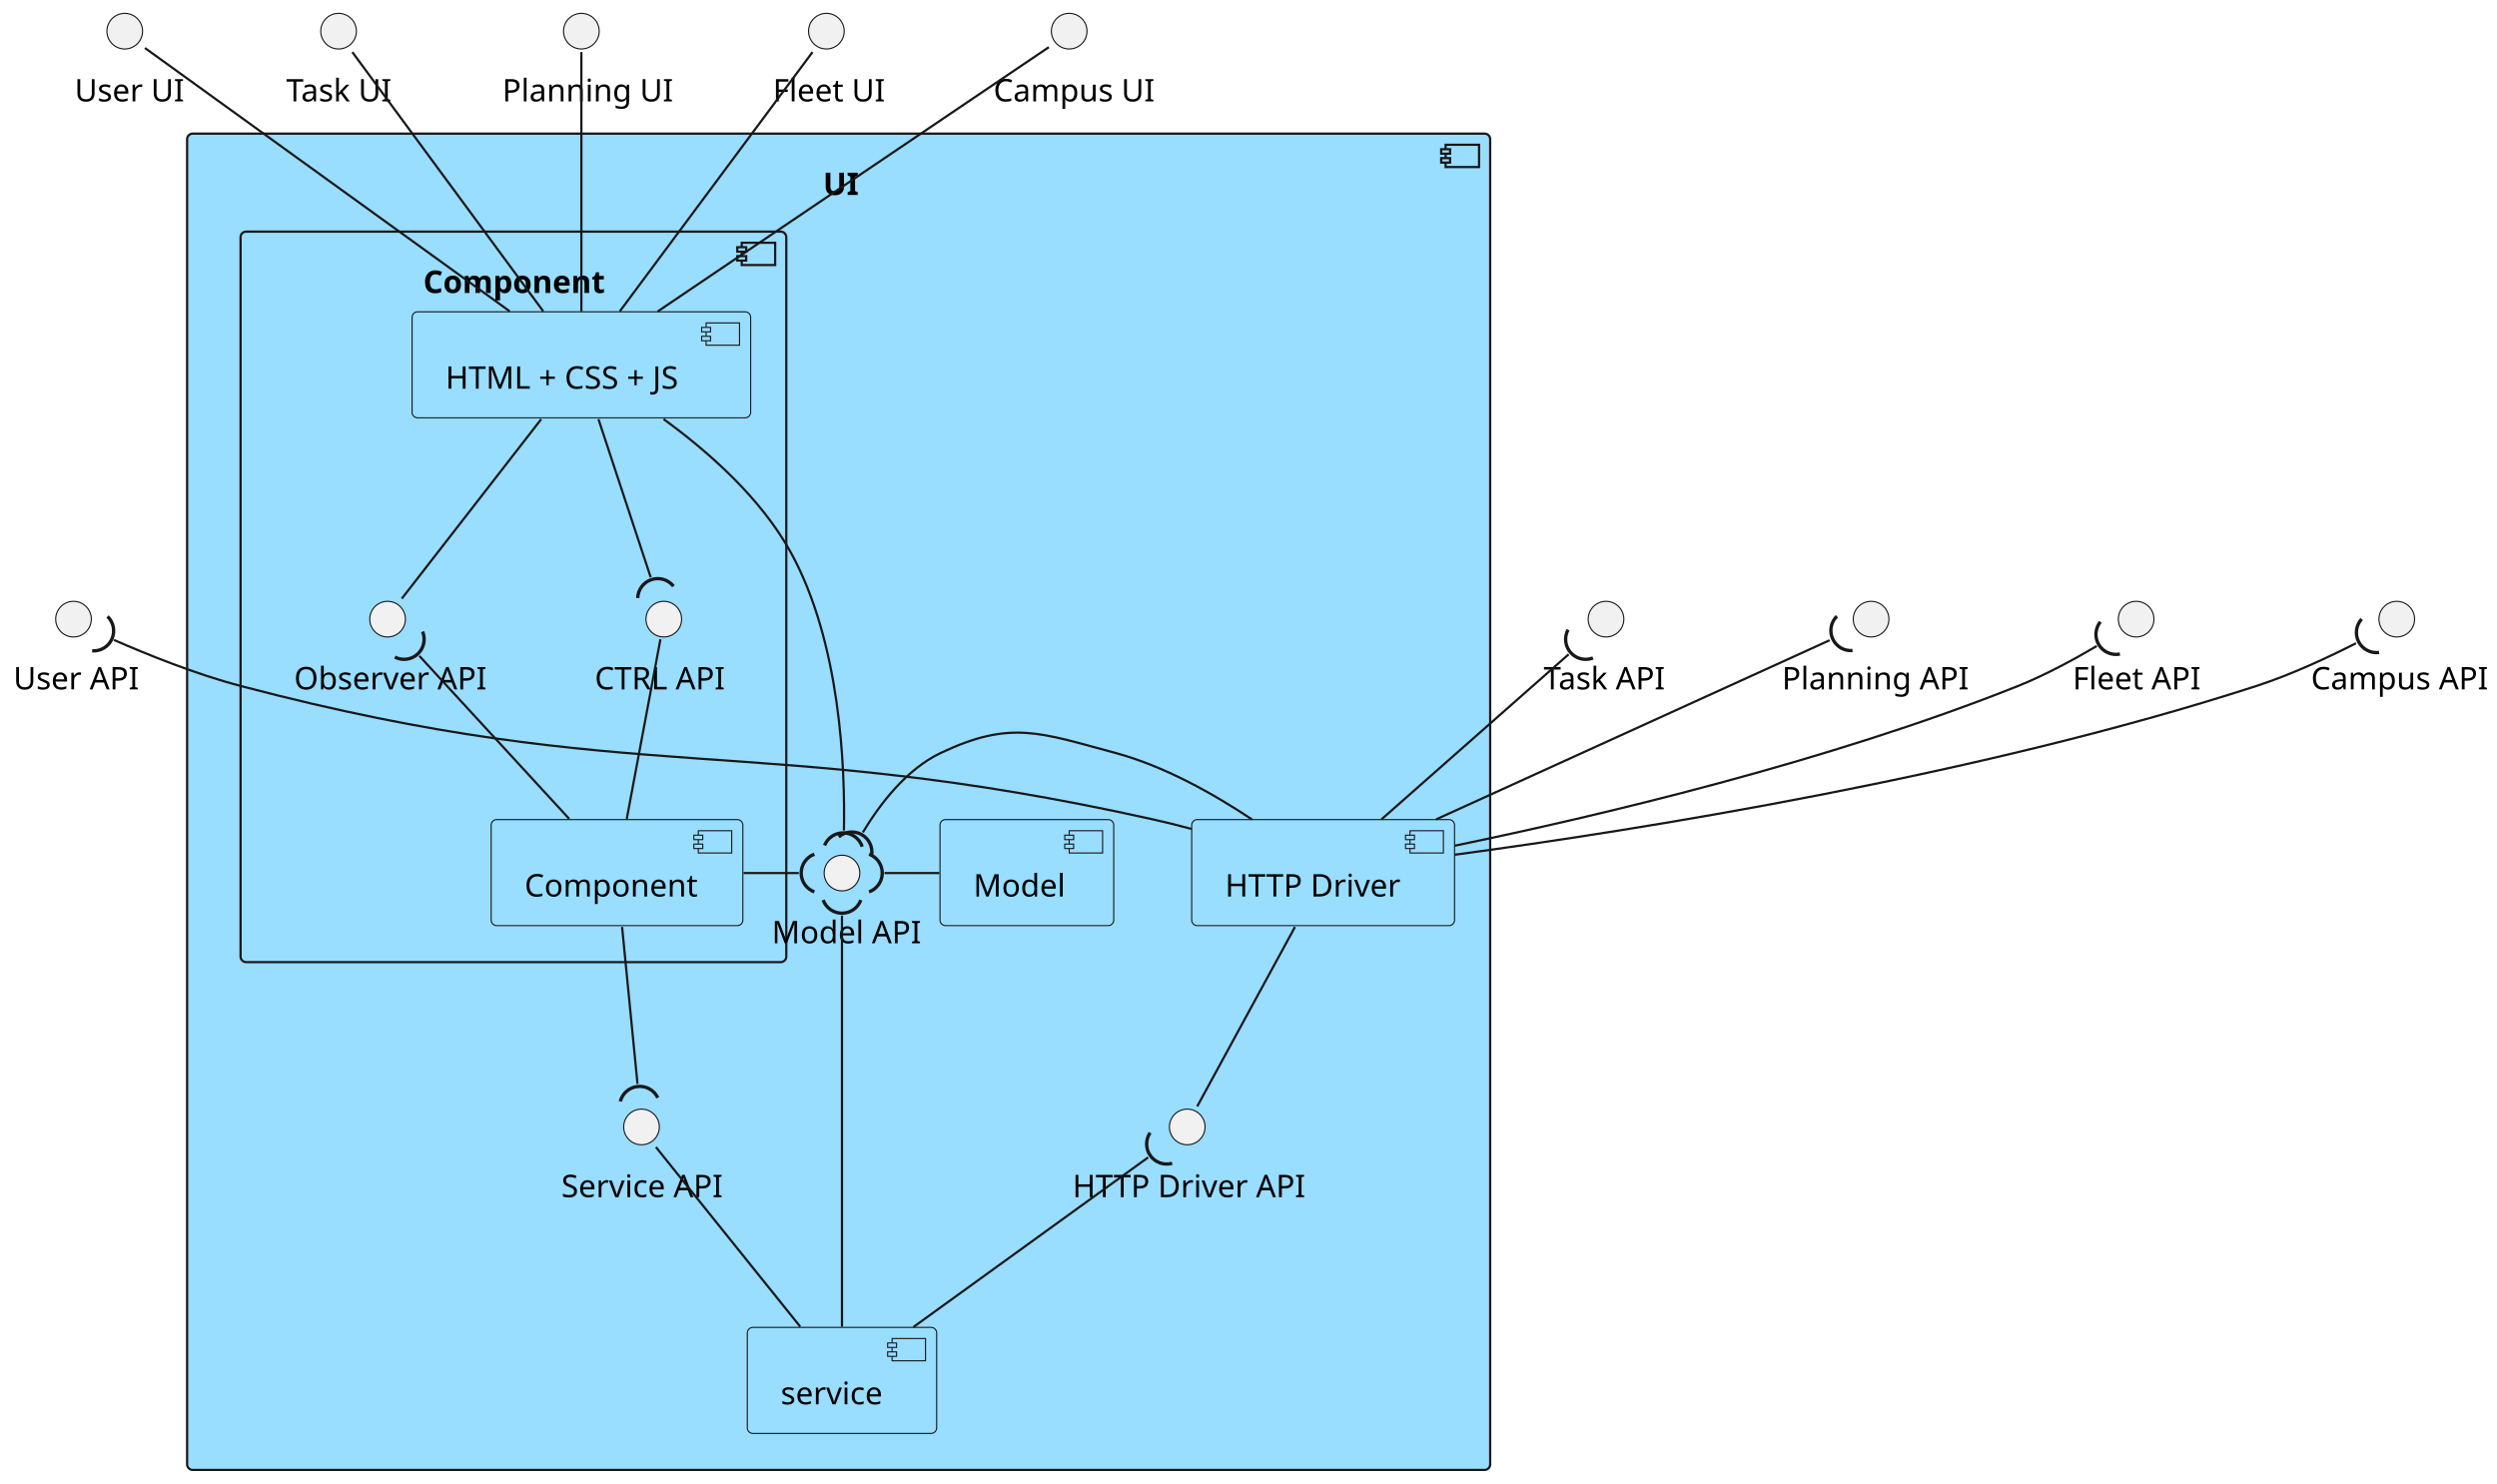
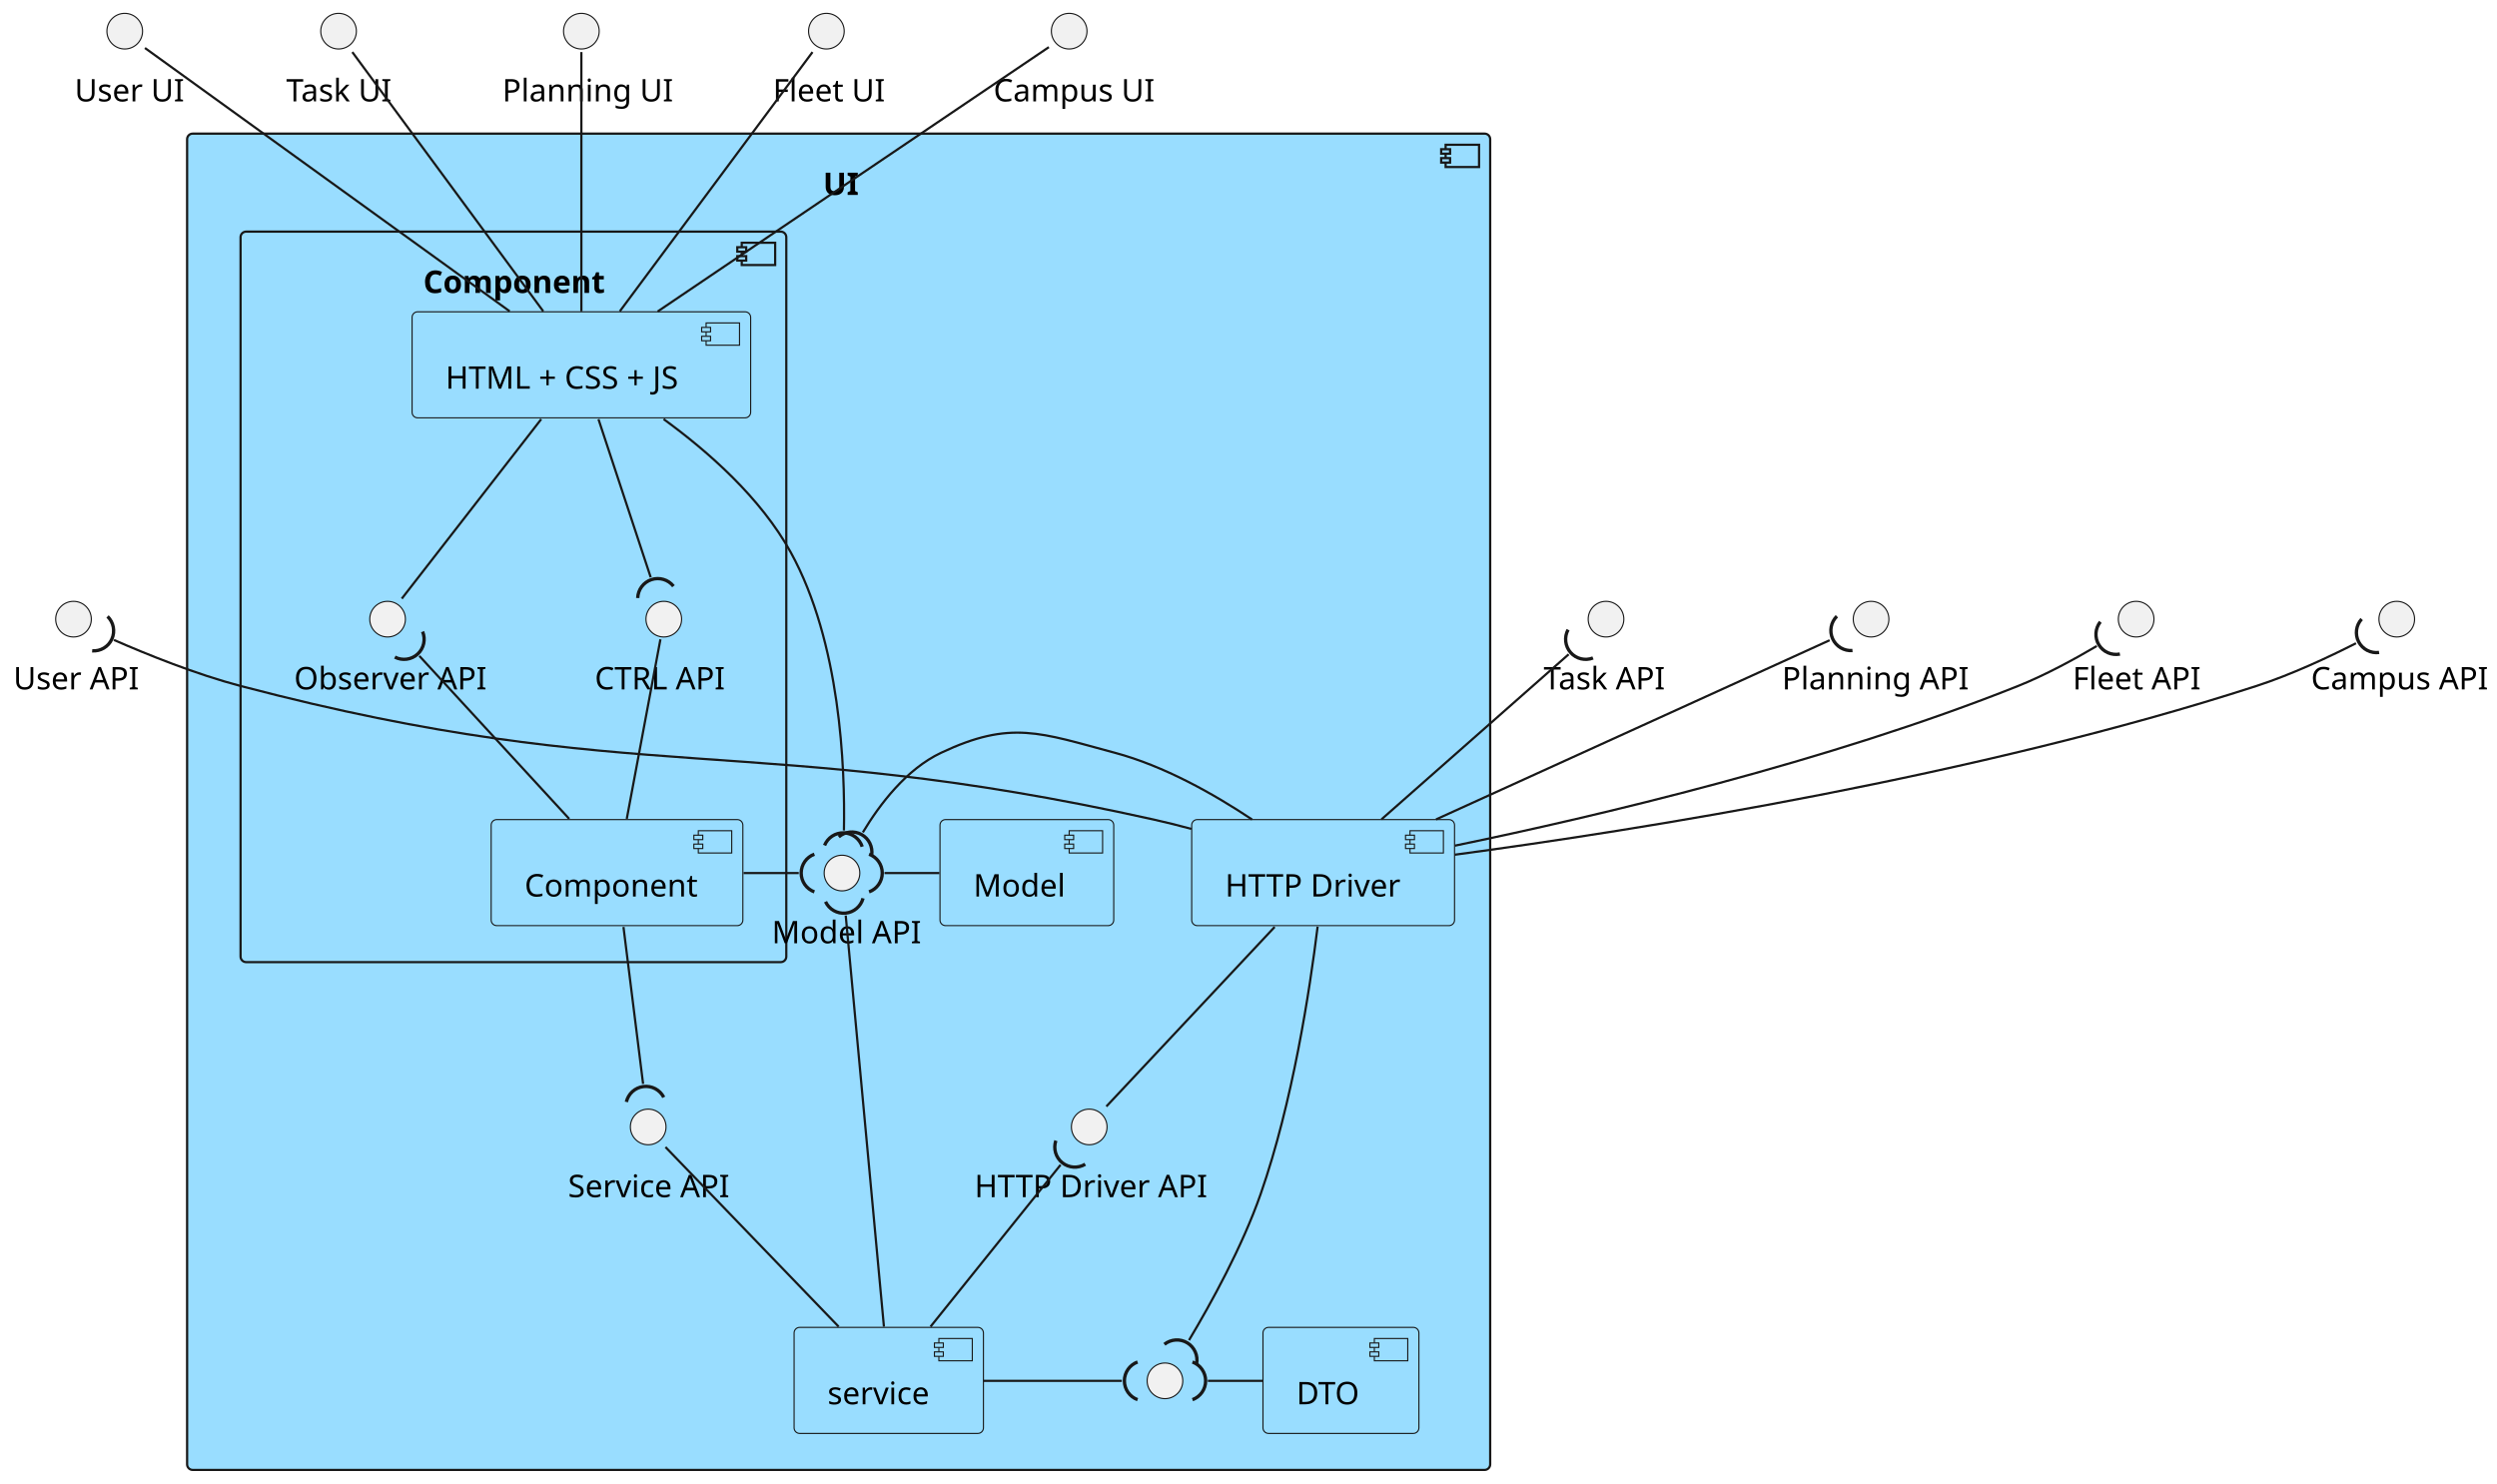
<svg xmlns="http://www.w3.org/2000/svg" contentStyleType="text/css" height="666px" preserveAspectRatio="none" style="width:1121px;height:666px;background:#FFFFFF;" version="1.1" viewBox="0 0 1121 666" width="1121px" zoomAndPan="magnify">
  <defs />
  <g>
    <g id="cluster_ui">
      <rect fill="#99DDFF" height="600" rx="2.5" ry="2.5" style="stroke:#181818;stroke-width:1.0;" width="585" x="84" y="60" />
      <rect fill="#99DDFF" height="10" style="stroke:#181818;stroke-width:1.0;" width="15" x="649" y="65" />
      <rect fill="#99DDFF" height="2" style="stroke:#181818;stroke-width:1.0;" width="4" x="647" y="67" />
      <rect fill="#99DDFF" height="2" style="stroke:#181818;stroke-width:1.0;" width="4" x="647" y="71" />
      <text fill="#000000" font-family="sans-serif" font-size="14" font-weight="bold" lengthAdjust="spacing" textLength="14" x="369.5" y="87.533">UI</text>
    </g>
    <g id="cluster_x">
      <rect fill="#99DDFF" height="328" rx="2.5" ry="2.5" style="stroke:#181818;stroke-width:1.0;" width="245" x="108" y="104" />
      <rect fill="#99DDFF" height="10" style="stroke:#181818;stroke-width:1.0;" width="15" x="333" y="109" />
      <rect fill="#99DDFF" height="2" style="stroke:#181818;stroke-width:1.0;" width="4" x="331" y="111" />
      <rect fill="#99DDFF" height="2" style="stroke:#181818;stroke-width:1.0;" width="4" x="331" y="115" />
      <text fill="#000000" font-family="sans-serif" font-size="14" font-weight="bold" lengthAdjust="spacing" textLength="81" x="190" y="131.533">Component</text>
    </g>
    <g id="elem_Model_API">
      <ellipse cx="378" cy="392" fill="#F1F1F1" rx="8" ry="8" style="stroke:#181818;stroke-width:0.5;" />
      <text fill="#000000" font-family="sans-serif" font-size="14" lengthAdjust="spacing" textLength="63" x="346.5" y="423.533">Model API</text>
    </g>
    <g id="elem_Service_API">
-       <ellipse cx="288" cy="506" fill="#F1F1F1" rx="8" ry="8" style="stroke:#181818;stroke-width:0.5;" />
-       <text fill="#000000" font-family="sans-serif" font-size="14" lengthAdjust="spacing" textLength="72" x="252" y="537.533">Service API</text>
+       <ellipse cx="291" cy="506" fill="#F1F1F1" rx="8" ry="8" style="stroke:#181818;stroke-width:0.5;" />
+       <text fill="#000000" font-family="sans-serif" font-size="14" lengthAdjust="spacing" textLength="72" x="255" y="537.533">Service API</text>
    </g>
    <g id="elem_Driver_API">
-       <ellipse cx="533" cy="506" fill="#F1F1F1" rx="8" ry="8" style="stroke:#181818;stroke-width:0.5;" />
-       <text fill="#000000" font-family="sans-serif" font-size="14" lengthAdjust="spacing" textLength="103" x="481.5" y="537.533">HTTP Driver API</text>
+       <ellipse cx="489" cy="506" fill="#F1F1F1" rx="8" ry="8" style="stroke:#181818;stroke-width:0.5;" />
+       <text fill="#000000" font-family="sans-serif" font-size="14" lengthAdjust="spacing" textLength="103" x="437.5" y="537.533">HTTP Driver API</text>
    </g>
    <g id="elem_service">
-       <rect fill="#99DDFF" height="47.609" rx="2.5" ry="2.5" style="stroke:#181818;stroke-width:0.5;" width="85" x="335.5" y="596" />
-       <rect fill="#99DDFF" height="10" style="stroke:#181818;stroke-width:0.5;" width="15" x="400.5" y="601" />
-       <rect fill="#99DDFF" height="2" style="stroke:#181818;stroke-width:0.5;" width="4" x="398.5" y="603" />
-       <rect fill="#99DDFF" height="2" style="stroke:#181818;stroke-width:0.5;" width="4" x="398.5" y="607" />
-       <text fill="#000000" font-family="sans-serif" font-size="14" lengthAdjust="spacing" textLength="45" x="350.5" y="630.533">service</text>
+       <rect fill="#99DDFF" height="47.609" rx="2.5" ry="2.5" style="stroke:#181818;stroke-width:0.5;" width="85" x="356.5" y="596" />
+       <rect fill="#99DDFF" height="10" style="stroke:#181818;stroke-width:0.5;" width="15" x="421.5" y="601" />
+       <rect fill="#99DDFF" height="2" style="stroke:#181818;stroke-width:0.5;" width="4" x="419.5" y="603" />
+       <rect fill="#99DDFF" height="2" style="stroke:#181818;stroke-width:0.5;" width="4" x="419.5" y="607" />
+       <text fill="#000000" font-family="sans-serif" font-size="14" lengthAdjust="spacing" textLength="45" x="371.5" y="630.533">service</text>
    </g>
    <g id="elem_driver">
      <rect fill="#99DDFF" height="47.609" rx="2.5" ry="2.5" style="stroke:#181818;stroke-width:0.5;" width="118" x="535" y="368" />
      <rect fill="#99DDFF" height="10" style="stroke:#181818;stroke-width:0.5;" width="15" x="633" y="373" />
      <rect fill="#99DDFF" height="2" style="stroke:#181818;stroke-width:0.5;" width="4" x="631" y="375" />
      <rect fill="#99DDFF" height="2" style="stroke:#181818;stroke-width:0.5;" width="4" x="631" y="379" />
      <text fill="#000000" font-family="sans-serif" font-size="14" lengthAdjust="spacing" textLength="78" x="550" y="402.533">HTTP Driver</text>
    </g>
    <g id="elem_model">
      <rect fill="#99DDFF" height="47.609" rx="2.5" ry="2.5" style="stroke:#181818;stroke-width:0.5;" width="78" x="422" y="368" />
      <rect fill="#99DDFF" height="10" style="stroke:#181818;stroke-width:0.5;" width="15" x="480" y="373" />
      <rect fill="#99DDFF" height="2" style="stroke:#181818;stroke-width:0.5;" width="4" x="478" y="375" />
      <rect fill="#99DDFF" height="2" style="stroke:#181818;stroke-width:0.5;" width="4" x="478" y="379" />
      <text fill="#000000" font-family="sans-serif" font-size="14" lengthAdjust="spacing" textLength="38" x="437" y="402.533">Model</text>
    </g>
+     <g id="elem_dto">
+       <rect fill="#99DDFF" height="47.609" rx="2.5" ry="2.5" style="stroke:#181818;stroke-width:0.5;" width="70" x="567" y="596" />
+       <rect fill="#99DDFF" height="10" style="stroke:#181818;stroke-width:0.5;" width="15" x="617" y="601" />
+       <rect fill="#99DDFF" height="2" style="stroke:#181818;stroke-width:0.5;" width="4" x="615" y="603" />
+       <rect fill="#99DDFF" height="2" style="stroke:#181818;stroke-width:0.5;" width="4" x="615" y="607" />
+       <text fill="#000000" font-family="sans-serif" font-size="14" lengthAdjust="spacing" textLength="30" x="582" y="630.533">DTO</text>
+     </g>
+     <g id="elem_DTO_API">
+       <ellipse cx="523" cy="620" fill="#F1F1F1" rx="8" ry="8" style="stroke:#181818;stroke-width:0.5;" />
+     </g>
    <g id="elem_CTRL_API">
      <ellipse cx="298" cy="278" fill="#F1F1F1" rx="8" ry="8" style="stroke:#181818;stroke-width:0.5;" />
      <text fill="#000000" font-family="sans-serif" font-size="14" lengthAdjust="spacing" textLength="62" x="267" y="309.533">CTRL API</text>
    </g>
    <g id="elem_Observer_API">
      <ellipse cx="174" cy="278" fill="#F1F1F1" rx="8" ry="8" style="stroke:#181818;stroke-width:0.5;" />
      <text fill="#000000" font-family="sans-serif" font-size="14" lengthAdjust="spacing" textLength="84" x="132" y="309.533">Observer API</text>
    </g>
    <g id="elem_html">
      <rect fill="#99DDFF" height="47.609" rx="2.5" ry="2.5" style="stroke:#181818;stroke-width:0.5;" width="152" x="185" y="140" />
      <rect fill="#99DDFF" height="10" style="stroke:#181818;stroke-width:0.5;" width="15" x="317" y="145" />
      <rect fill="#99DDFF" height="2" style="stroke:#181818;stroke-width:0.5;" width="4" x="315" y="147" />
      <rect fill="#99DDFF" height="2" style="stroke:#181818;stroke-width:0.5;" width="4" x="315" y="151" />
      <text fill="#000000" font-family="sans-serif" font-size="14" lengthAdjust="spacing" textLength="112" x="200" y="174.533">HTML + CSS + JS</text>
    </g>
    <g id="elem_component">
      <rect fill="#99DDFF" height="47.609" rx="2.5" ry="2.5" style="stroke:#181818;stroke-width:0.5;" width="113" x="220.5" y="368" />
      <rect fill="#99DDFF" height="10" style="stroke:#181818;stroke-width:0.5;" width="15" x="313.5" y="373" />
      <rect fill="#99DDFF" height="2" style="stroke:#181818;stroke-width:0.5;" width="4" x="311.5" y="375" />
      <rect fill="#99DDFF" height="2" style="stroke:#181818;stroke-width:0.5;" width="4" x="311.5" y="379" />
      <text fill="#000000" font-family="sans-serif" font-size="14" lengthAdjust="spacing" textLength="73" x="235.5" y="402.533">Component</text>
    </g>
    <g id="elem_campus">
      <ellipse cx="480" cy="14" fill="#F1F1F1" rx="8" ry="8" style="stroke:#181818;stroke-width:0.5;" />
      <text fill="#000000" font-family="sans-serif" font-size="14" lengthAdjust="spacing" textLength="68" x="446" y="45.533">Campus UI</text>
    </g>
    <g id="elem_fleet">
      <ellipse cx="371" cy="14" fill="#F1F1F1" rx="8" ry="8" style="stroke:#181818;stroke-width:0.5;" />
      <text fill="#000000" font-family="sans-serif" font-size="14" lengthAdjust="spacing" textLength="48" x="347" y="45.533">Fleet UI</text>
    </g>
    <g id="elem_planning">
      <ellipse cx="261" cy="14" fill="#F1F1F1" rx="8" ry="8" style="stroke:#181818;stroke-width:0.5;" />
      <text fill="#000000" font-family="sans-serif" font-size="14" lengthAdjust="spacing" textLength="71" x="225.5" y="45.533">Planning UI</text>
    </g>
    <g id="elem_task">
      <ellipse cx="152" cy="14" fill="#F1F1F1" rx="8" ry="8" style="stroke:#181818;stroke-width:0.5;" />
      <text fill="#000000" font-family="sans-serif" font-size="14" lengthAdjust="spacing" textLength="47" x="128.5" y="45.533">Task UI</text>
    </g>
    <g id="elem_user">
      <ellipse cx="56" cy="14" fill="#F1F1F1" rx="8" ry="8" style="stroke:#181818;stroke-width:0.5;" />
      <text fill="#000000" font-family="sans-serif" font-size="14" lengthAdjust="spacing" textLength="45" x="33.5" y="45.533">User UI</text>
    </g>
    <g id="elem_campus_API">
      <ellipse cx="1076" cy="278" fill="#F1F1F1" rx="8" ry="8" style="stroke:#181818;stroke-width:0.5;" />
      <text fill="#000000" font-family="sans-serif" font-size="14" lengthAdjust="spacing" textLength="77" x="1037.5" y="309.533">Campus API</text>
    </g>
    <g id="elem_fleet_API">
      <ellipse cx="959" cy="278" fill="#F1F1F1" rx="8" ry="8" style="stroke:#181818;stroke-width:0.5;" />
      <text fill="#000000" font-family="sans-serif" font-size="14" lengthAdjust="spacing" textLength="57" x="930.5" y="309.533">Fleet API</text>
    </g>
    <g id="elem_planning_API">
      <ellipse cx="840" cy="278" fill="#F1F1F1" rx="8" ry="8" style="stroke:#181818;stroke-width:0.5;" />
      <text fill="#000000" font-family="sans-serif" font-size="14" lengthAdjust="spacing" textLength="80" x="800" y="309.533">Planning API</text>
    </g>
    <g id="elem_task_API">
      <ellipse cx="721" cy="278" fill="#F1F1F1" rx="8" ry="8" style="stroke:#181818;stroke-width:0.5;" />
      <text fill="#000000" font-family="sans-serif" font-size="14" lengthAdjust="spacing" textLength="56" x="693" y="309.533">Task API</text>
    </g>
    <g id="elem_user_API">
      <ellipse cx="33" cy="278" fill="#F1F1F1" rx="8" ry="8" style="stroke:#181818;stroke-width:0.5;" />
      <text fill="#000000" font-family="sans-serif" font-size="14" lengthAdjust="spacing" textLength="54" x="6" y="309.533">User API</text>
    </g>
    <g id="link_CTRL_API_component">
      <path d="M296.49,287.05 C293.37,303.71 286.1,342.47 281.38,367.67 " fill="none" id="CTRL_API-component" style="stroke:#181818;stroke-width:1.0;" />
    </g>
    <g id="link_html_CTRL_API">
      <path d="M268.67,188.21 C275.64,209.3 285.77,239.98 292.12,259.2 " fill="none" id="html-to-CTRL_API" style="stroke:#181818;stroke-width:1.0;" />
      <path d="M302.352,263.211 A9,9 0 0 0 286.294 268.524" fill="none" style="stroke:#181818;stroke-width:1.5;" />
    </g>
    <g id="link_html_Observer_API">
      <path d="M242.97,188.21 C223.46,213.32 193.4,252.03 180.38,268.79 " fill="none" id="html-Observer_API" style="stroke:#181818;stroke-width:1.0;" />
    </g>
    <g id="link_Observer_API_component">
      <path d="M188.27,294.52 C205.7,313.48 235.36,345.72 255.54,367.67 " fill="none" id="Observer_API-backto-component" style="stroke:#181818;stroke-width:1.0;" />
      <path d="M177.263,295.038 A9,9 0 0 0 189.721 283.596" fill="none" style="stroke:#181818;stroke-width:1.5;" />
    </g>
    <g id="link_component_Service_API">
-       <path d="M279.28,416.21 C281.33,437.1 284.31,467.41 286.2,486.66 " fill="none" id="component-to-Service_API" style="stroke:#181818;stroke-width:1.0;" />
-       <path d="M295.308,492.905 A9,9 0 0 0 278.474 494.548" fill="none" style="stroke:#181818;stroke-width:1.5;" />
+       <path d="M279.9,416.21 C282.51,437.1 286.3,467.41 288.71,486.66 " fill="none" id="component-to-Service_API" style="stroke:#181818;stroke-width:1.0;" />
+       <path d="M297.985,492.697 A9,9 0 0 0 281.199 494.774" fill="none" style="stroke:#181818;stroke-width:1.5;" />
    </g>
    <g id="link_Service_API_service">
-       <path d="M294.47,515.05 C307.85,531.71 339,570.47 359.25,595.67 " fill="none" id="Service_API-service" style="stroke:#181818;stroke-width:1.0;" />
+       <path d="M298.77,515.05 C314.82,531.71 352.2,570.47 376.5,595.67 " fill="none" id="Service_API-service" style="stroke:#181818;stroke-width:1.0;" />
    </g>
    <g id="link_Model_API_driver">
      <path d="M387.36,373.75 C394.94,361.13 406.92,345.35 422.5,338 C453.85,323.21 467.02,329.03 500.5,338 C522.59,343.92 544.86,356.46 562.12,367.97 " fill="none" id="Model_API-backto-driver" style="stroke:#181818;stroke-width:1.0;" />
      <path d="M391.316,384.007 A9,9 0 0 0 376.54 375.775" fill="none" style="stroke:#181818;stroke-width:1.5;" />
    </g>
    <g id="link_html_Model_API">
      <path d="M297.92,188.19 C318.06,202.84 341.56,223.59 355,248 C377.29,288.46 379.43,344.48 378.87,372.9 " fill="none" id="html-to-Model_API" style="stroke:#181818;stroke-width:1.0;" />
      <path d="M387.078,380.174 A9,9 0 0 0 370.173 379.593" fill="none" style="stroke:#181818;stroke-width:1.5;" />
    </g>
    <g id="link_component_Model_API">
      <path d="M333.81,392 C342.08,392 350.34,392 358.6,392 " fill="none" id="component-to-Model_API" style="stroke:#181818;stroke-width:1.0;" />
      <path d="M365.602,383.543 A9,9 0 0 0 365.602 400.457" fill="none" style="stroke:#181818;stroke-width:1.5;" />
    </g>
    <g id="link_service_Model_API">
-       <path d="M378,595.68 C378,550.47 378,451.78 378,411.09 " fill="none" id="service-to-Model_API" style="stroke:#181818;stroke-width:1.0;" />
-       <path d="M369.543,404.118 A9,9 0 0 0 386.457 404.118" fill="none" style="stroke:#181818;stroke-width:1.5;" />
+       <path d="M396.83,595.68 C392.63,550.47 383.46,451.78 379.68,411.09 " fill="none" id="service-to-Model_API" style="stroke:#181818;stroke-width:1.0;" />
+       <path d="M370.61,404.879 A9,9 0 0 0 387.453 403.332" fill="none" style="stroke:#181818;stroke-width:1.5;" />
    </g>
    <g id="link_Model_API_model">
      <path d="M397.09,392 C405.31,392 413.52,392 421.73,392 " fill="none" id="Model_API-backto-model" style="stroke:#181818;stroke-width:1.0;" />
      <path d="M390.158,400.457 A9,9 0 0 0 390.158 383.543" fill="none" style="stroke:#181818;stroke-width:1.5;" />
    </g>
    <g id="link_driver_Driver_API">
-       <path d="M581.36,416.21 C567.68,441.32 546.6,480.03 537.47,496.79 " fill="none" id="driver-Driver_API" style="stroke:#181818;stroke-width:1.0;" />
+       <path d="M572.24,416.21 C548.7,441.32 512.41,480.03 496.69,496.79 " fill="none" id="driver-Driver_API" style="stroke:#181818;stroke-width:1.0;" />
    </g>
    <g id="link_Driver_API_service">
-       <path d="M515.43,519.69 C489.87,538.16 442.01,572.75 410.07,595.83 " fill="none" id="Driver_API-backto-service" style="stroke:#181818;stroke-width:1.0;" />
-       <path d="M516.32,508.62 A9,9 0 0 0 526.231 522.327" fill="none" style="stroke:#181818;stroke-width:1.5;" />
+       <path d="M476.12,523.03 C460.83,542.05 435.23,573.91 417.75,595.67 " fill="none" id="Driver_API-backto-service" style="stroke:#181818;stroke-width:1.0;" />
+       <path d="M474.01,512.151 A9,9 0 0 0 487.194 522.747" fill="none" style="stroke:#181818;stroke-width:1.5;" />
+     </g>
+     <g id="link_DTO_API_dto">
+       <path d="M542.26,620 C550.46,620 558.66,620 566.86,620 " fill="none" id="DTO_API-backto-dto" style="stroke:#181818;stroke-width:1.0;" />
+       <path d="M535.338,628.457 A9,9 0 0 0 535.338 611.543" fill="none" style="stroke:#181818;stroke-width:1.5;" />
+     </g>
+     <g id="link_service_DTO_API">
+       <path d="M441.62,620 C462.29,620 482.96,620 503.63,620 " fill="none" id="service-to-DTO_API" style="stroke:#181818;stroke-width:1.0;" />
+       <path d="M510.702,611.543 A9,9 0 0 0 510.702 628.457" fill="none" style="stroke:#181818;stroke-width:1.5;" />
+     </g>
+     <g id="link_driver_DTO_API">
+       <path d="M591.53,416.07 C588,444.78 580.29,495.04 566,536 C557.68,559.86 543.57,585.39 533.8,601.74 " fill="none" id="driver-to-DTO_API" style="stroke:#181818;stroke-width:1.0;" />
+       <path d="M537.181,612.425 A9,9 0 0 0 522.75 603.602" fill="none" style="stroke:#181818;stroke-width:1.5;" />
    </g>
    <g id="link_campus_html">
      <path d="M470.87,21.17 C441.24,41.19 346.73,105.07 295.24,139.86 " fill="none" id="campus-html" style="stroke:#181818;stroke-width:1.0;" />
    </g>
    <g id="link_fleet_html">
      <path d="M364.77,23.38 C348.32,45.52 303.26,106.15 278.26,139.77 " fill="none" id="fleet-html" style="stroke:#181818;stroke-width:1.0;" />
    </g>
    <g id="link_planning_html">
      <path d="M261,23.38 C261,45.52 261,106.15 261,139.77 " fill="none" id="planning-html" style="stroke:#181818;stroke-width:1.0;" />
    </g>
    <g id="link_task_html">
      <path d="M158.17,23.38 C174.48,45.52 219.13,106.15 243.89,139.77 " fill="none" id="task-html" style="stroke:#181818;stroke-width:1.0;" />
    </g>
    <g id="link_user_html">
      <path d="M65.07,21.55 C93.36,41.97 180.89,105.16 228.82,139.77 " fill="none" id="user-html" style="stroke:#181818;stroke-width:1.0;" />
    </g>
    <g id="link_campus_API_driver">
      <path d="M1057.7,288.82 C1045.37,295.09 1028.57,302.95 1013,308 C887.96,348.53 735.21,372.73 653.06,383.78 " fill="none" id="campus_API-backto-driver" style="stroke:#181818;stroke-width:1.0;" />
      <path d="M1060.239,277.956 A9,9 0 0 0 1068.063 292.952" fill="none" style="stroke:#181818;stroke-width:1.5;" />
    </g>
    <g id="link_fleet_API_driver">
      <path d="M941.32,290.07 C931.26,296.01 918.25,303.1 906,308 C820.78,342.07 716.92,366.52 653.14,379.71 " fill="none" id="fleet_API-backto-driver" style="stroke:#181818;stroke-width:1.0;" />
      <path d="M942.928,279.211 A9,9 0 0 0 951.711 293.666" fill="none" style="stroke:#181818;stroke-width:1.5;" />
    </g>
    <g id="link_planning_API_driver">
      <path d="M821.4,287.47 C784.22,304.4 699.56,342.94 644.69,367.92 " fill="none" id="planning_API-backto-driver" style="stroke:#181818;stroke-width:1.0;" />
      <path d="M824.644,276.698 A9,9 0 0 0 831.653 292.092" fill="none" style="stroke:#181818;stroke-width:1.5;" />
    </g>
    <g id="link_task_API_driver">
      <path d="M704.23,293.79 C682.79,312.7 645.42,345.66 620.2,367.89 " fill="none" id="task_API-backto-driver" style="stroke:#181818;stroke-width:1.0;" />
      <path d="M703.967,282.743 A9,9 0 0 0 715.155 295.429" fill="none" style="stroke:#181818;stroke-width:1.5;" />
    </g>
    <g id="link_user_API_driver">
      <path d="M51.15,287.34 C66.11,293.89 88.03,302.75 108,308 C286.11,354.83 338.26,327.88 518,368 C523.52,369.23 529.22,370.66 534.9,372.19 " fill="none" id="user_API-backto-driver" style="stroke:#181818;stroke-width:1.0;" />
      <path d="M41.375,292.227 A9,9 0 0 0 48.285 276.788" fill="none" style="stroke:#181818;stroke-width:1.5;" />
    </g>
  </g>
</svg>
